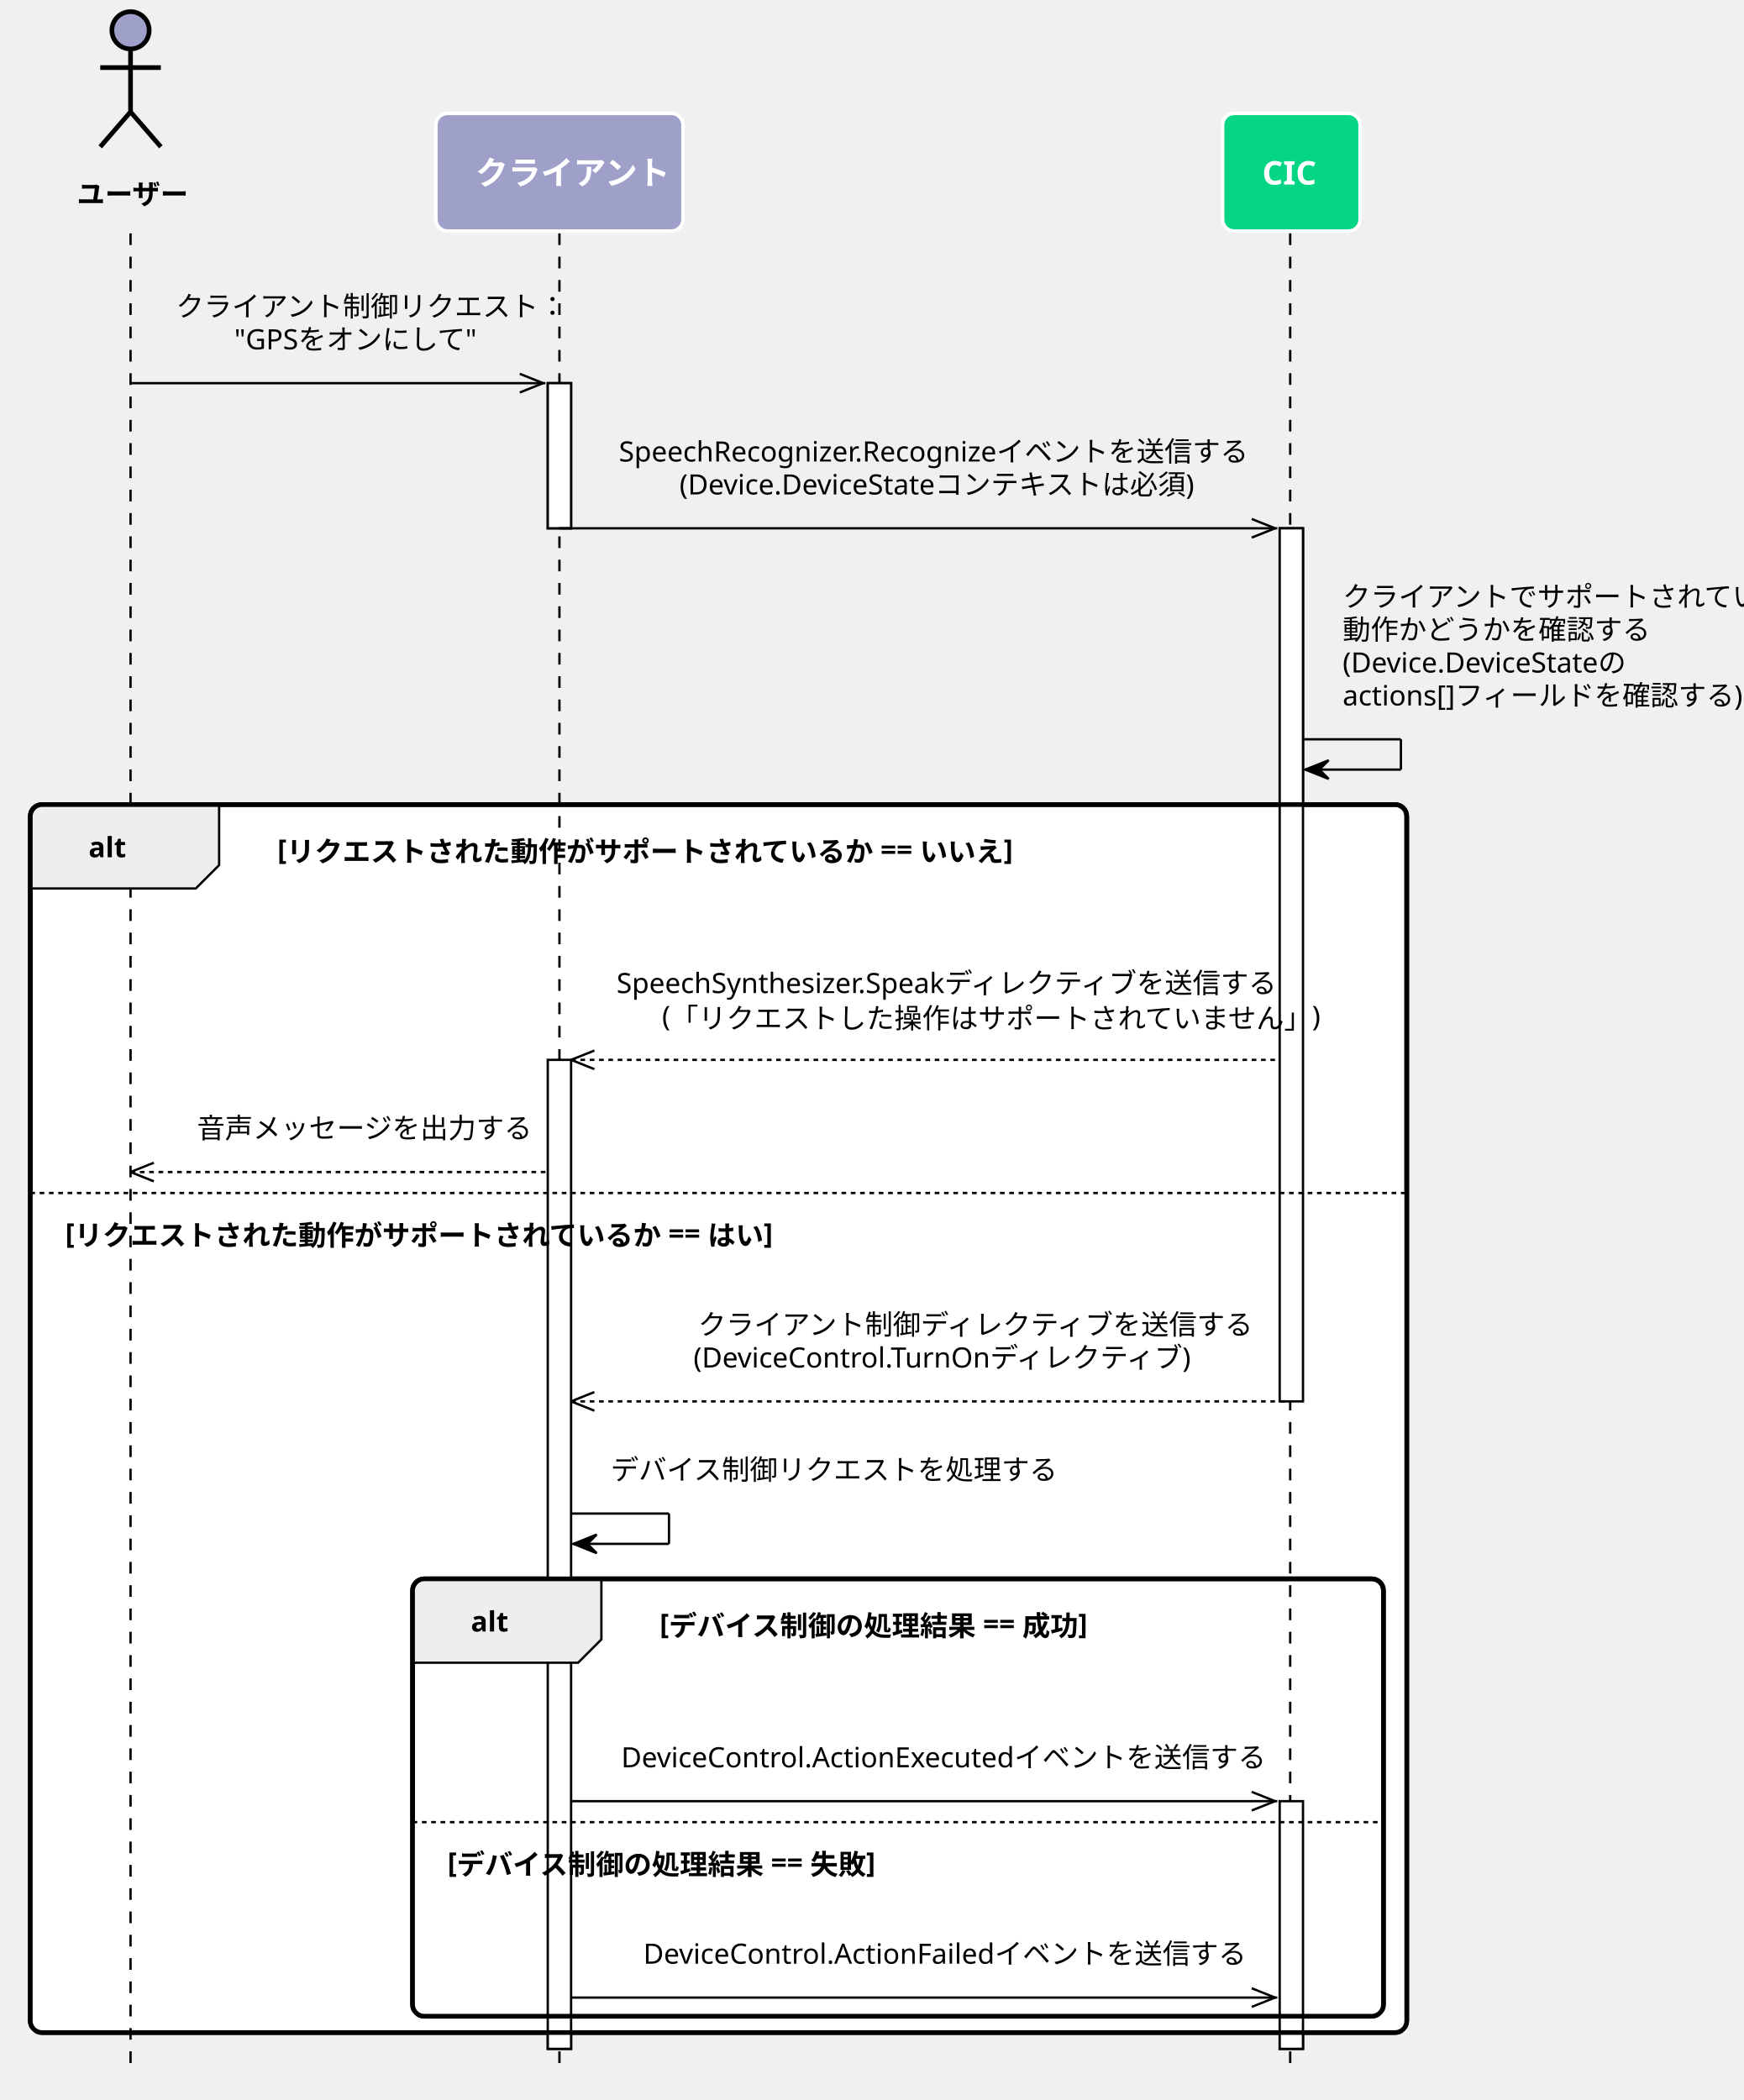
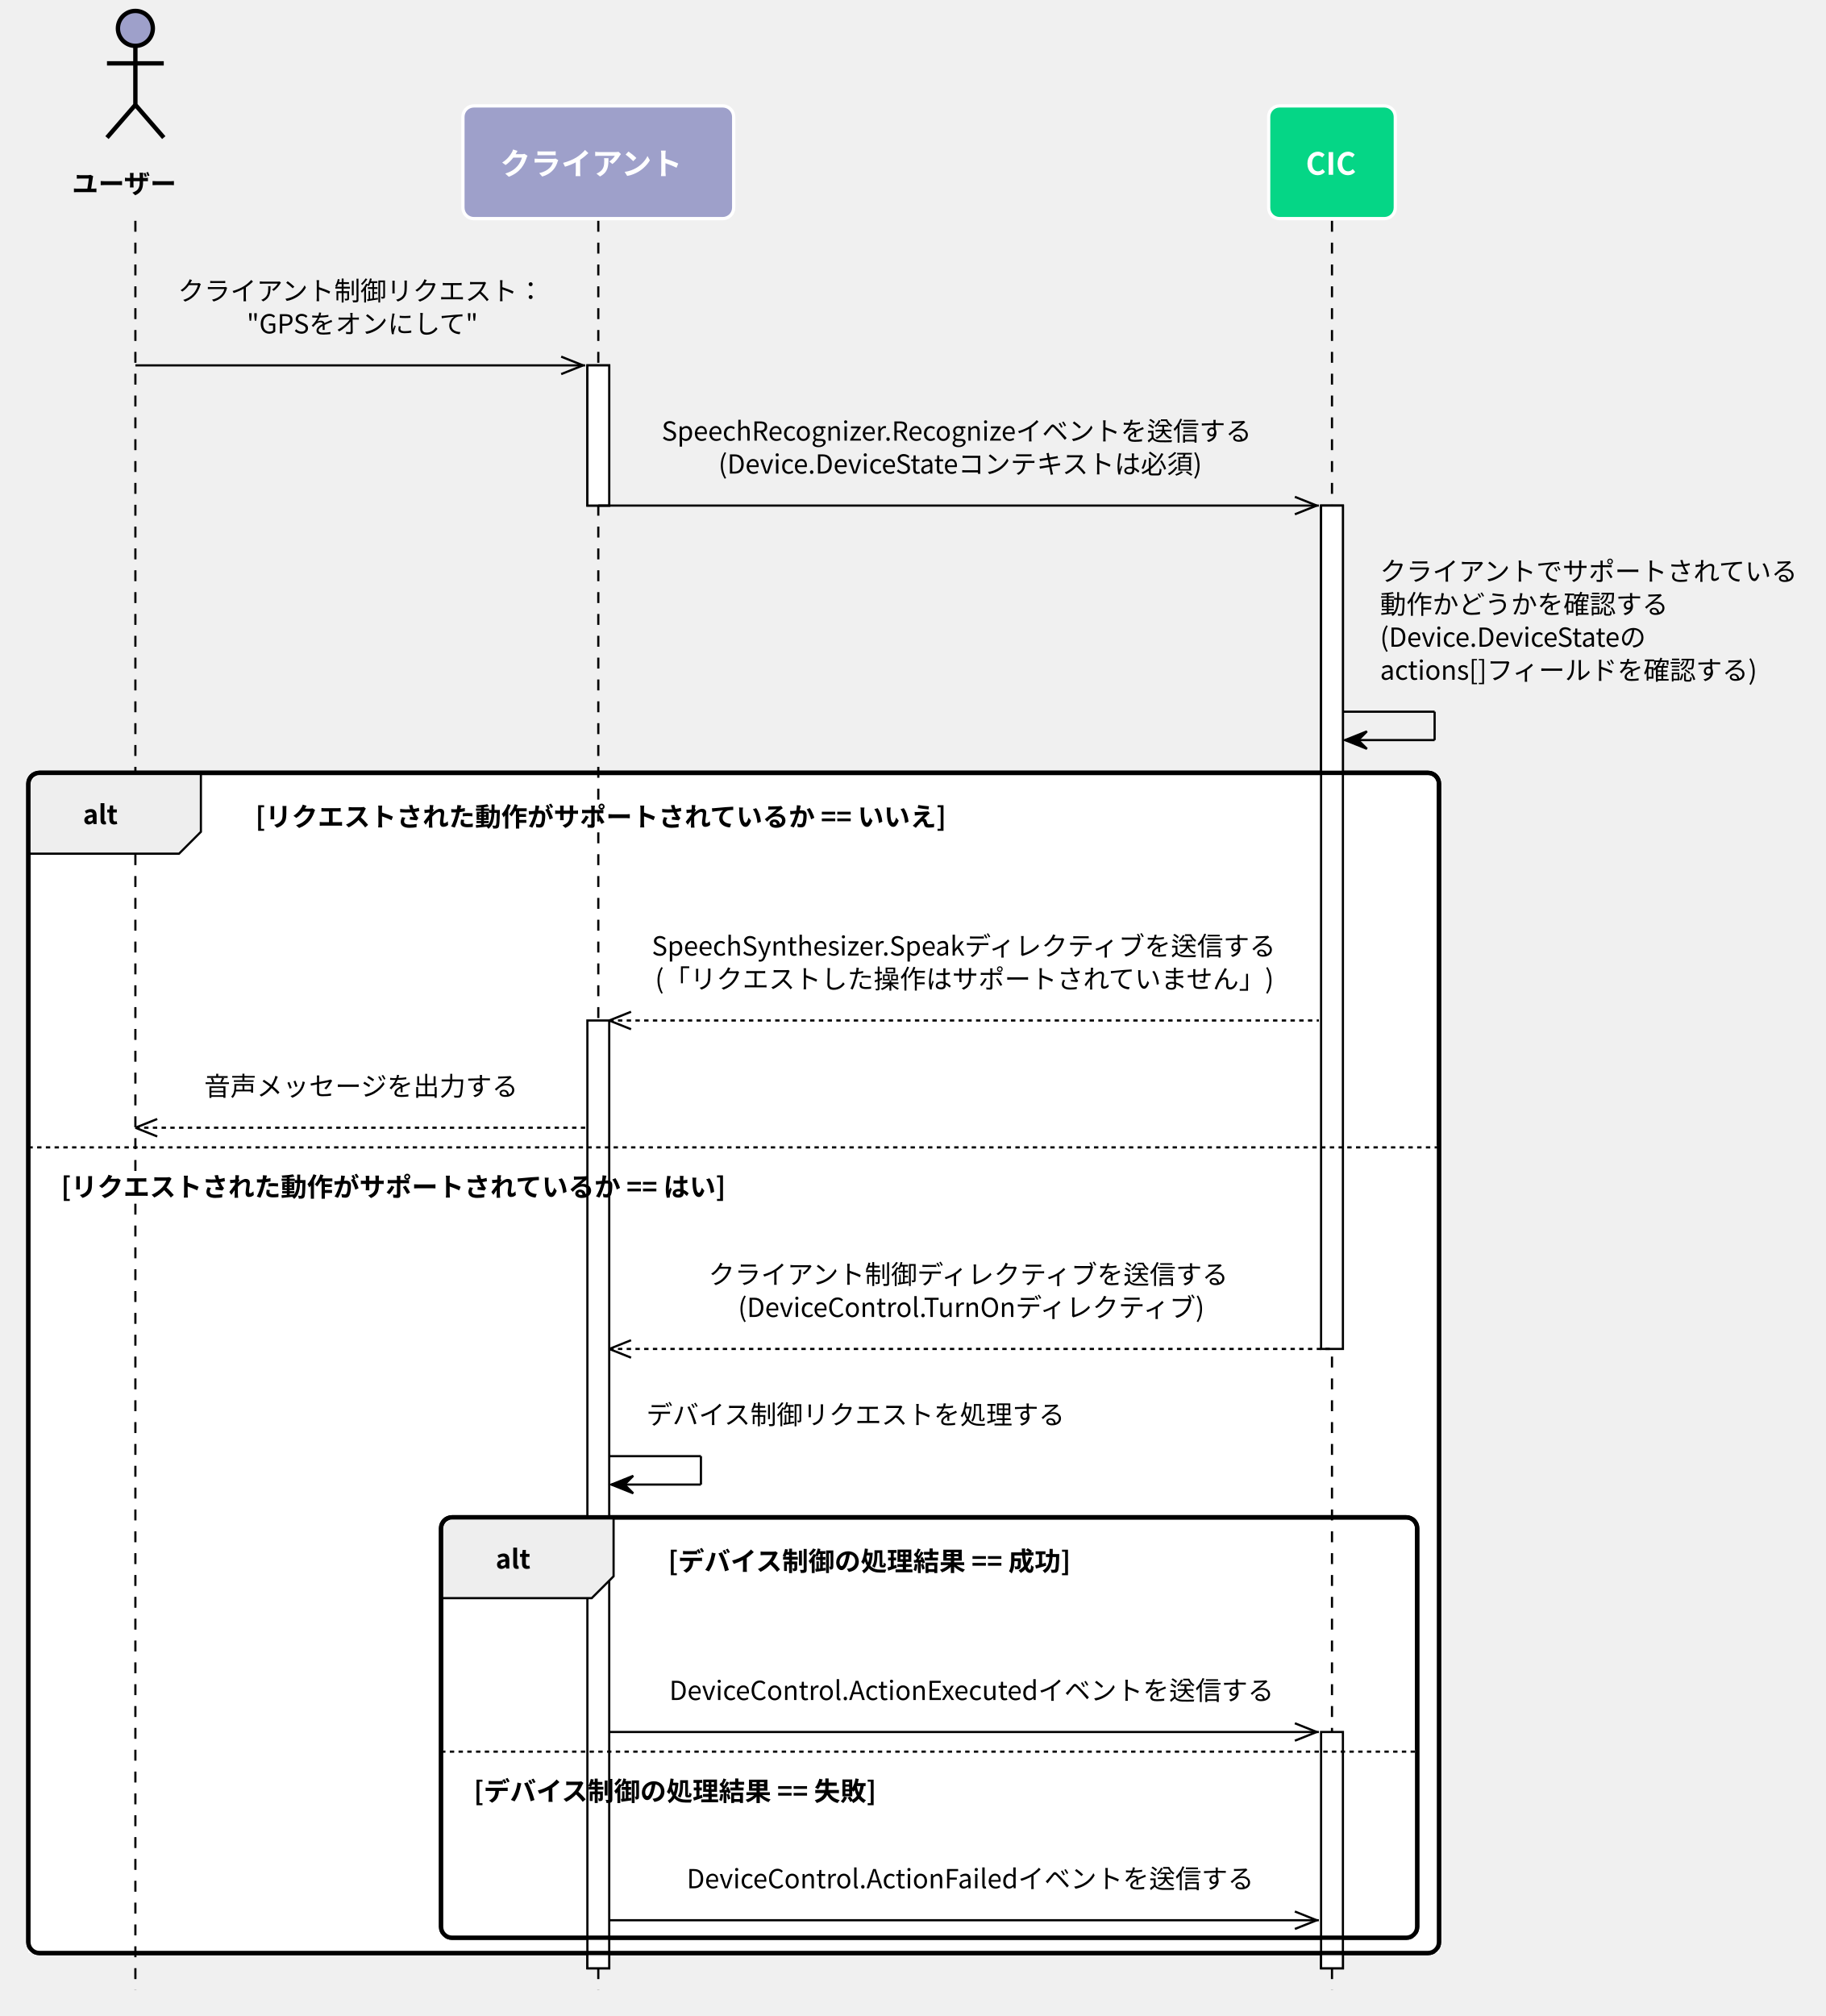
- <svg xmlns="http://www.w3.org/2000/svg" contentScriptType="application/ecmascript" contentStyleType="text/css" height="901px" preserveAspectRatio="none" style="width:748px;height:901px;" version="1.1" viewBox="0 0 748 901" width="748px" zoomAndPan="magnify">
+ <svg xmlns="http://www.w3.org/2000/svg" contentScriptType="application/ecmascript" contentStyleType="text/css" height="923px" preserveAspectRatio="none" style="width:836px;height:923px;" version="1.1" viewBox="0 0 836 923" width="836px" zoomAndPan="magnify">
  <defs />
  <g>
-     <rect fill="#FFFFFF" height="62.266" style="stroke: #000000; stroke-width: 1.0;" width="10" x="235" y="164.398" />
-     <rect fill="#FFFFFF" height="424.328" style="stroke: #000000; stroke-width: 1.0;" width="10" x="235" y="454.727" />
-     <rect fill="#FFFFFF" height="374.594" style="stroke: #000000; stroke-width: 1.0;" width="10" x="549" y="226.664" />
-     <rect fill="#FFFFFF" height="106.266" style="stroke: #000000; stroke-width: 1.0;" width="10" x="549" y="772.789" />
-     <rect fill="#FFFFFF" height="526.859" rx="5" ry="5" style="stroke: #000000; stroke-width: 2.0;" width="590.5" x="13" y="345.195" />
-     <rect fill="#FFFFFF" height="361.195" style="stroke: none; stroke-width: 1.0;" width="590.5" x="13" y="510.859" />
-     <rect fill="#FFFFFF" height="187.664" rx="5" ry="5" style="stroke: #000000; stroke-width: 2.0;" width="416.5" x="177" y="677.391" />
-     <rect fill="#FFFFFF" height="84.266" style="stroke: none; stroke-width: 1.0;" width="416.5" x="177" y="780.789" />
-     <line style="stroke: #000000; stroke-width: 1.0; stroke-dasharray: 5.0,5.0;" x1="56" x2="56" y1="100.133" y2="889.055" />
-     <line style="stroke: #000000; stroke-width: 1.0; stroke-dasharray: 5.0,5.0;" x1="240" x2="240" y1="100.133" y2="889.055" />
-     <line style="stroke: #000000; stroke-width: 1.0; stroke-dasharray: 5.0,5.0;" x1="553.5" x2="553.5" y1="100.133" y2="889.055" />
-     <text fill="#000000" font-family="&quot;Malgun Gothic&quot;, sans-serif" font-size="12" font-weight="bold" lengthAdjust="spacingAndGlyphs" textLength="40" x="33" y="87.602">ユーザー</text>
-     <ellipse cx="56" cy="13" fill="#9EA0CA" rx="8" ry="8" style="stroke: #000000; stroke-width: 2.0;" />
-     <path d="M56,21 L56,48 M43,29 L69,29 M56,48 L43,63 M56,48 L69,63 " fill="none" style="stroke: #000000; stroke-width: 2.0;" />
-     <rect fill="#9EA0CA" height="50.488" rx="5" ry="5" style="stroke: #FFFFFF; stroke-width: 1.5;" width="106" x="187" y="48.645" />
-     <text fill="#FFFFFF" font-family="&quot;Malgun Gothic&quot;, sans-serif" font-size="14" font-weight="bold" lengthAdjust="spacingAndGlyphs" textLength="72" x="204" y="79.18">クライアント</text>
-     <rect fill="#05D686" height="50.488" rx="5" ry="5" style="stroke: #FFFFFF; stroke-width: 1.5;" width="59" x="524.5" y="48.645" />
-     <text fill="#FFFFFF" font-family="&quot;Malgun Gothic&quot;, sans-serif" font-size="14" font-weight="bold" lengthAdjust="spacingAndGlyphs" textLength="25" x="541.5" y="79.18">CIC</text>
-     <rect fill="#FFFFFF" height="62.266" style="stroke: #000000; stroke-width: 1.0;" width="10" x="235" y="164.398" />
-     <rect fill="#FFFFFF" height="424.328" style="stroke: #000000; stroke-width: 1.0;" width="10" x="235" y="454.727" />
-     <rect fill="#FFFFFF" height="374.594" style="stroke: #000000; stroke-width: 1.0;" width="10" x="549" y="226.664" />
-     <rect fill="#FFFFFF" height="106.266" style="stroke: #000000; stroke-width: 1.0;" width="10" x="549" y="772.789" />
-     <line style="stroke: #000000; stroke-width: 1.0;" x1="233" x2="223" y1="164.398" y2="160.398" />
-     <line style="stroke: #000000; stroke-width: 1.0;" x1="233" x2="223" y1="164.398" y2="168.398" />
-     <line style="stroke: #000000; stroke-width: 1.0;" x1="56" x2="234" y1="164.398" y2="164.398" />
-     <text fill="#000000" font-family="&quot;Malgun Gothic&quot;, sans-serif" font-size="12" lengthAdjust="spacingAndGlyphs" textLength="140" x="75.5" y="135.734">クライアント制御リクエスト：</text>
-     <text fill="#000000" font-family="&quot;Malgun Gothic&quot;, sans-serif" font-size="12" lengthAdjust="spacingAndGlyphs" textLength="90" x="100.5" y="149.867">"GPSをオンにして"</text>
-     <line style="stroke: #000000; stroke-width: 1.0;" x1="547" x2="537" y1="226.664" y2="222.664" />
-     <line style="stroke: #000000; stroke-width: 1.0;" x1="547" x2="537" y1="226.664" y2="230.664" />
-     <line style="stroke: #000000; stroke-width: 1.0;" x1="240" x2="548" y1="226.664" y2="226.664" />
-     <text fill="#000000" font-family="&quot;Malgun Gothic&quot;, sans-serif" font-size="12" lengthAdjust="spacingAndGlyphs" textLength="258" x="265.5" y="198">SpeechRecognizer.Recognizeイベントを送信する</text>
-     <text fill="#000000" font-family="&quot;Malgun Gothic&quot;, sans-serif" font-size="12" lengthAdjust="spacingAndGlyphs" textLength="206" x="291.5" y="212.133">(Device.DeviceStateコンテキストは必須)</text>
-     <line style="stroke: #000000; stroke-width: 1.0;" x1="559" x2="601" y1="317.195" y2="317.195" />
-     <line style="stroke: #000000; stroke-width: 1.0;" x1="601" x2="601" y1="317.195" y2="330.195" />
-     <line style="stroke: #000000; stroke-width: 1.0;" x1="560" x2="601" y1="330.195" y2="330.195" />
-     <polygon fill="#000000" points="570,326.195,560,330.195,570,334.195,566,330.195" style="stroke: #000000; stroke-width: 1.0;" />
-     <text fill="#000000" font-family="&quot;Malgun Gothic&quot;, sans-serif" font-size="12" lengthAdjust="spacingAndGlyphs" textLength="160" x="576" y="260.266">クライアントでサポートされている</text>
-     <text fill="#000000" font-family="&quot;Malgun Gothic&quot;, sans-serif" font-size="12" lengthAdjust="spacingAndGlyphs" textLength="110" x="576" y="274.398">動作かどうかを確認する</text>
-     <text fill="#000000" font-family="&quot;Malgun Gothic&quot;, sans-serif" font-size="12" lengthAdjust="spacingAndGlyphs" textLength="122" x="576" y="288.531">(Device.DeviceStateの</text>
-     <text fill="#000000" font-family="&quot;Malgun Gothic&quot;, sans-serif" font-size="12" lengthAdjust="spacingAndGlyphs" textLength="152" x="576" y="302.664">actions[]フィールドを確認する)</text>
-     <path d="M18,345.195 L94,345.195 L94,371.195 L84,381.195 L13,381.195 L13,350.195 " fill="#EEEEEE" style="stroke: #000000; stroke-width: 1.0;" />
-     <rect fill="none" height="526.859" rx="5" ry="5" style="stroke: #000000; stroke-width: 2.0;" width="590.5" x="13" y="345.195" />
-     <text fill="#000000" font-family="&quot;Malgun Gothic&quot;, sans-serif" font-size="12" font-weight="bold" lengthAdjust="spacingAndGlyphs" textLength="16" x="38" y="367.797">alt</text>
-     <text fill="#000000" font-family="&quot;Malgun Gothic&quot;, sans-serif" font-size="12" font-weight="bold" lengthAdjust="spacingAndGlyphs" textLength="276" x="119" y="368.797">[リクエストされた動作がサポートされているか == いいえ]</text>
-     <line style="stroke: #000000; stroke-width: 1.0;" x1="245" x2="255" y1="454.727" y2="450.727" />
-     <line style="stroke: #000000; stroke-width: 1.0;" x1="245" x2="255" y1="454.727" y2="458.727" />
-     <line style="stroke: #000000; stroke-width: 1.0; stroke-dasharray: 2.0,2.0;" x1="245" x2="548" y1="454.727" y2="454.727" />
-     <text fill="#000000" font-family="&quot;Malgun Gothic&quot;, sans-serif" font-size="12" lengthAdjust="spacingAndGlyphs" textLength="265" x="264.5" y="426.062">SpeechSynthesizer.Speakディレクティブを送信する</text>
-     <text fill="#000000" font-family="&quot;Malgun Gothic&quot;, sans-serif" font-size="12" lengthAdjust="spacingAndGlyphs" textLength="226" x="284" y="440.195">(「リクエストした操作はサポートされていません」)</text>
-     <line style="stroke: #000000; stroke-width: 1.0;" x1="56" x2="66" y1="502.859" y2="498.859" />
-     <line style="stroke: #000000; stroke-width: 1.0;" x1="56" x2="66" y1="502.859" y2="506.859" />
-     <line style="stroke: #000000; stroke-width: 1.0; stroke-dasharray: 2.0,2.0;" x1="56" x2="234" y1="502.859" y2="502.859" />
-     <text fill="#000000" font-family="&quot;Malgun Gothic&quot;, sans-serif" font-size="12" lengthAdjust="spacingAndGlyphs" textLength="122" x="84.5" y="488.328">音声メッセージを出力する</text>
-     <line style="stroke: #000000; stroke-width: 1.0; stroke-dasharray: 2.0,2.0;" x1="13" x2="603.5" y1="511.859" y2="511.859" />
-     <text fill="#000000" font-family="&quot;Malgun Gothic&quot;, sans-serif" font-size="12" font-weight="bold" lengthAdjust="spacingAndGlyphs" textLength="266" x="28" y="533.461">[リクエストされた動作がサポートされているか == はい]</text>
-     <line style="stroke: #000000; stroke-width: 1.0;" x1="245" x2="255" y1="601.258" y2="597.258" />
-     <line style="stroke: #000000; stroke-width: 1.0;" x1="245" x2="255" y1="601.258" y2="605.258" />
-     <line style="stroke: #000000; stroke-width: 1.0; stroke-dasharray: 2.0,2.0;" x1="245" x2="553" y1="601.258" y2="601.258" />
-     <text fill="#000000" font-family="&quot;Malgun Gothic&quot;, sans-serif" font-size="12" lengthAdjust="spacingAndGlyphs" textLength="200" x="299.5" y="572.594">クライアント制御ディレクティブを送信する</text>
-     <text fill="#000000" font-family="&quot;Malgun Gothic&quot;, sans-serif" font-size="12" lengthAdjust="spacingAndGlyphs" textLength="204" x="297.5" y="586.727">(DeviceControl.TurnOnディレクティブ)</text>
-     <line style="stroke: #000000; stroke-width: 1.0;" x1="245" x2="287" y1="649.391" y2="649.391" />
-     <line style="stroke: #000000; stroke-width: 1.0;" x1="287" x2="287" y1="649.391" y2="662.391" />
-     <line style="stroke: #000000; stroke-width: 1.0;" x1="246" x2="287" y1="662.391" y2="662.391" />
-     <polygon fill="#000000" points="256,658.391,246,662.391,256,666.391,252,662.391" style="stroke: #000000; stroke-width: 1.0;" />
-     <text fill="#000000" font-family="&quot;Malgun Gothic&quot;, sans-serif" font-size="12" lengthAdjust="spacingAndGlyphs" textLength="162" x="262" y="634.859">デバイス制御リクエストを処理する</text>
-     <path d="M182,677.391 L258,677.391 L258,703.391 L248,713.391 L177,713.391 L177,682.391 " fill="#EEEEEE" style="stroke: #000000; stroke-width: 1.0;" />
-     <rect fill="none" height="187.664" rx="5" ry="5" style="stroke: #000000; stroke-width: 2.0;" width="416.5" x="177" y="677.391" />
-     <text fill="#000000" font-family="&quot;Malgun Gothic&quot;, sans-serif" font-size="12" font-weight="bold" lengthAdjust="spacingAndGlyphs" textLength="16" x="202" y="699.992">alt</text>
-     <text fill="#000000" font-family="&quot;Malgun Gothic&quot;, sans-serif" font-size="12" font-weight="bold" lengthAdjust="spacingAndGlyphs" textLength="168" x="283" y="700.992">[デバイス制御の処理結果 == 成功]</text>
-     <line style="stroke: #000000; stroke-width: 1.0;" x1="547" x2="537" y1="772.789" y2="768.789" />
-     <line style="stroke: #000000; stroke-width: 1.0;" x1="547" x2="537" y1="772.789" y2="776.789" />
-     <line style="stroke: #000000; stroke-width: 1.0;" x1="245" x2="548" y1="772.789" y2="772.789" />
-     <text fill="#000000" font-family="&quot;Malgun Gothic&quot;, sans-serif" font-size="12" lengthAdjust="spacingAndGlyphs" textLength="261" x="266.5" y="758.258">DeviceControl.ActionExecutedイベントを送信する</text>
-     <line style="stroke: #000000; stroke-width: 1.0; stroke-dasharray: 2.0,2.0;" x1="177" x2="593.5" y1="781.789" y2="781.789" />
-     <text fill="#000000" font-family="&quot;Malgun Gothic&quot;, sans-serif" font-size="12" font-weight="bold" lengthAdjust="spacingAndGlyphs" textLength="168" x="192" y="803.391">[デバイス制御の処理結果 == 失敗]</text>
-     <line style="stroke: #000000; stroke-width: 1.0;" x1="547" x2="537" y1="857.055" y2="853.055" />
-     <line style="stroke: #000000; stroke-width: 1.0;" x1="547" x2="537" y1="857.055" y2="861.055" />
-     <line style="stroke: #000000; stroke-width: 1.0;" x1="245" x2="548" y1="857.055" y2="857.055" />
-     <text fill="#000000" font-family="&quot;Malgun Gothic&quot;, sans-serif" font-size="12" lengthAdjust="spacingAndGlyphs" textLength="242" x="276" y="842.523">DeviceControl.ActionFailedイベントを送信する</text>
+     <rect fill="#FFFFFF" height="64.188" style="stroke: #000000; stroke-width: 1.0;" width="10" x="269" y="167.281" />
+     <rect fill="#FFFFFF" height="433.938" style="stroke: #000000; stroke-width: 1.0;" width="10" x="269" y="467.219" />
+     <rect fill="#FFFFFF" height="386.125" style="stroke: #000000; stroke-width: 1.0;" width="10" x="605" y="231.469" />
+     <rect fill="#FFFFFF" height="108.188" style="stroke: #000000; stroke-width: 1.0;" width="10" x="605" y="792.969" />
+     <rect fill="#FFFFFF" height="540.312" rx="5" ry="5" style="stroke: #000000; stroke-width: 2.0;" width="646" x="13" y="353.844" />
+     <rect fill="#FFFFFF" height="369.844" style="stroke: none; stroke-width: 1.0;" width="646" x="13" y="524.312" />
+     <rect fill="#FFFFFF" height="192.469" rx="5" ry="5" style="stroke: #000000; stroke-width: 2.0;" width="447" x="202" y="694.688" />
+     <rect fill="#FFFFFF" height="86.188" style="stroke: none; stroke-width: 1.0;" width="447" x="202" y="800.969" />
+     <line style="stroke: #000000; stroke-width: 1.0; stroke-dasharray: 5.0,5.0;" x1="62" x2="62" y1="101.094" y2="911.156" />
+     <line style="stroke: #000000; stroke-width: 1.0; stroke-dasharray: 5.0,5.0;" x1="274" x2="274" y1="101.094" y2="911.156" />
+     <line style="stroke: #000000; stroke-width: 1.0; stroke-dasharray: 5.0,5.0;" x1="610" x2="610" y1="101.094" y2="911.156" />
+     <text fill="#000000" font-family="Noto Sans CJK KR" font-size="12" font-weight="bold" lengthAdjust="spacingAndGlyphs" textLength="52" x="33" y="88.457">ユーザー</text>
+     <ellipse cx="62" cy="13" fill="#9EA0CA" rx="8" ry="8" style="stroke: #000000; stroke-width: 2.0;" />
+     <path d="M62,21 L62,48 M49,29 L75,29 M62,48 L49,63 M62,48 L75,63 " fill="none" style="stroke: #000000; stroke-width: 2.0;" />
+     <rect fill="#9EA0CA" height="51.609" rx="5" ry="5" style="stroke: #FFFFFF; stroke-width: 1.5;" width="124" x="212" y="48.484" />
+     <text fill="#FFFFFF" font-family="Noto Sans CJK KR" font-size="14" font-weight="bold" lengthAdjust="spacingAndGlyphs" textLength="90" x="229" y="80.018">クライアント</text>
+     <rect fill="#05D686" height="51.609" rx="5" ry="5" style="stroke: #FFFFFF; stroke-width: 1.5;" width="58" x="581" y="48.484" />
+     <text fill="#FFFFFF" font-family="Noto Sans CJK KR" font-size="14" font-weight="bold" lengthAdjust="spacingAndGlyphs" textLength="24" x="598" y="80.018">CIC</text>
+     <rect fill="#FFFFFF" height="64.188" style="stroke: #000000; stroke-width: 1.0;" width="10" x="269" y="167.281" />
+     <rect fill="#FFFFFF" height="433.938" style="stroke: #000000; stroke-width: 1.0;" width="10" x="269" y="467.219" />
+     <rect fill="#FFFFFF" height="386.125" style="stroke: #000000; stroke-width: 1.0;" width="10" x="605" y="231.469" />
+     <rect fill="#FFFFFF" height="108.188" style="stroke: #000000; stroke-width: 1.0;" width="10" x="605" y="792.969" />
+     <line style="stroke: #000000; stroke-width: 1.0;" x1="267" x2="257" y1="167.281" y2="163.281" />
+     <line style="stroke: #000000; stroke-width: 1.0;" x1="267" x2="257" y1="167.281" y2="171.281" />
+     <line style="stroke: #000000; stroke-width: 1.0;" x1="62" x2="268" y1="167.281" y2="167.281" />
+     <text fill="#000000" font-family="Noto Sans CJK KR" font-size="12" lengthAdjust="spacingAndGlyphs" textLength="168" x="81.5" y="137.551">クライアント制御リクエスト：</text>
+     <text fill="#000000" font-family="Noto Sans CJK KR" font-size="12" lengthAdjust="spacingAndGlyphs" textLength="105" x="113" y="152.644">"GPSをオンにして"</text>
+     <line style="stroke: #000000; stroke-width: 1.0;" x1="603" x2="593" y1="231.469" y2="227.469" />
+     <line style="stroke: #000000; stroke-width: 1.0;" x1="603" x2="593" y1="231.469" y2="235.469" />
+     <line style="stroke: #000000; stroke-width: 1.0;" x1="274" x2="604" y1="231.469" y2="231.469" />
+     <text fill="#000000" font-family="Noto Sans CJK KR" font-size="12" lengthAdjust="spacingAndGlyphs" textLength="273" x="303" y="201.738">SpeechRecognizer.Recognizeイベントを送信する</text>
+     <text fill="#000000" font-family="Noto Sans CJK KR" font-size="12" lengthAdjust="spacingAndGlyphs" textLength="221" x="329" y="216.832">(Device.DeviceStateコンテキストは必須)</text>
+     <line style="stroke: #000000; stroke-width: 1.0;" x1="615" x2="657" y1="325.844" y2="325.844" />
+     <line style="stroke: #000000; stroke-width: 1.0;" x1="657" x2="657" y1="325.844" y2="338.844" />
+     <line style="stroke: #000000; stroke-width: 1.0;" x1="616" x2="657" y1="338.844" y2="338.844" />
+     <polygon fill="#000000" points="626,334.844,616,338.844,626,342.844,622,338.844" style="stroke: #000000; stroke-width: 1.0;" />
+     <text fill="#000000" font-family="Noto Sans CJK KR" font-size="12" lengthAdjust="spacingAndGlyphs" textLength="192" x="632" y="265.926">クライアントでサポートされている</text>
+     <text fill="#000000" font-family="Noto Sans CJK KR" font-size="12" lengthAdjust="spacingAndGlyphs" textLength="132" x="632" y="281.019">動作かどうかを確認する</text>
+     <text fill="#000000" font-family="Noto Sans CJK KR" font-size="12" lengthAdjust="spacingAndGlyphs" textLength="121" x="632" y="296.113">(Device.DeviceStateの</text>
+     <text fill="#000000" font-family="Noto Sans CJK KR" font-size="12" lengthAdjust="spacingAndGlyphs" textLength="170" x="632" y="311.207">actions[]フィールドを確認する)</text>
+     <path d="M18,353.844 L92,353.844 L92,380.844 L82,390.844 L13,390.844 L13,358.844 " fill="#EEEEEE" style="stroke: #000000; stroke-width: 1.0;" />
+     <rect fill="none" height="540.312" rx="5" ry="5" style="stroke: #000000; stroke-width: 2.0;" width="646" x="13" y="353.844" />
+     <text fill="#000000" font-family="Noto Sans CJK KR" font-size="12" font-weight="bold" lengthAdjust="spacingAndGlyphs" textLength="14" x="38" y="377.301">alt</text>
+     <text fill="#000000" font-family="Noto Sans CJK KR" font-size="12" font-weight="bold" lengthAdjust="spacingAndGlyphs" textLength="340" x="117" y="378.301">[リクエストされた動作がサポートされているか == いいえ]</text>
+     <line style="stroke: #000000; stroke-width: 1.0;" x1="279" x2="289" y1="467.219" y2="463.219" />
+     <line style="stroke: #000000; stroke-width: 1.0;" x1="279" x2="289" y1="467.219" y2="471.219" />
+     <line style="stroke: #000000; stroke-width: 1.0; stroke-dasharray: 2.0,2.0;" x1="279" x2="604" y1="467.219" y2="467.219" />
+     <text fill="#000000" font-family="Noto Sans CJK KR" font-size="12" lengthAdjust="spacingAndGlyphs" textLength="287" x="298.5" y="437.488">SpeechSynthesizer.Speakディレクティブを送信する</text>
+     <text fill="#000000" font-family="Noto Sans CJK KR" font-size="12" lengthAdjust="spacingAndGlyphs" textLength="284" x="300" y="452.582">(「リクエストした操作はサポートされていません」)</text>
+     <line style="stroke: #000000; stroke-width: 1.0;" x1="62" x2="72" y1="516.312" y2="512.312" />
+     <line style="stroke: #000000; stroke-width: 1.0;" x1="62" x2="72" y1="516.312" y2="520.312" />
+     <line style="stroke: #000000; stroke-width: 1.0; stroke-dasharray: 2.0,2.0;" x1="62" x2="268" y1="516.312" y2="516.312" />
+     <text fill="#000000" font-family="Noto Sans CJK KR" font-size="12" lengthAdjust="spacingAndGlyphs" textLength="144" x="93.5" y="501.676">音声メッセージを出力する</text>
+     <line style="stroke: #000000; stroke-width: 1.0; stroke-dasharray: 2.0,2.0;" x1="13" x2="659" y1="525.312" y2="525.312" />
+     <text fill="#000000" font-family="Noto Sans CJK KR" font-size="12" font-weight="bold" lengthAdjust="spacingAndGlyphs" textLength="327" x="28" y="547.769">[リクエストされた動作がサポートされているか == はい]</text>
+     <line style="stroke: #000000; stroke-width: 1.0;" x1="279" x2="289" y1="617.594" y2="613.594" />
+     <line style="stroke: #000000; stroke-width: 1.0;" x1="279" x2="289" y1="617.594" y2="621.594" />
+     <line style="stroke: #000000; stroke-width: 1.0; stroke-dasharray: 2.0,2.0;" x1="279" x2="609" y1="617.594" y2="617.594" />
+     <text fill="#000000" font-family="Noto Sans CJK KR" font-size="12" lengthAdjust="spacingAndGlyphs" textLength="240" x="324.5" y="587.863">クライアント制御ディレクティブを送信する</text>
+     <text fill="#000000" font-family="Noto Sans CJK KR" font-size="12" lengthAdjust="spacingAndGlyphs" textLength="213" x="338" y="602.957">(DeviceControl.TurnOnディレクティブ)</text>
+     <line style="stroke: #000000; stroke-width: 1.0;" x1="279" x2="321" y1="666.688" y2="666.688" />
+     <line style="stroke: #000000; stroke-width: 1.0;" x1="321" x2="321" y1="666.688" y2="679.688" />
+     <line style="stroke: #000000; stroke-width: 1.0;" x1="280" x2="321" y1="679.688" y2="679.688" />
+     <polygon fill="#000000" points="290,675.688,280,679.688,290,683.688,286,679.688" style="stroke: #000000; stroke-width: 1.0;" />
+     <text fill="#000000" font-family="Noto Sans CJK KR" font-size="12" lengthAdjust="spacingAndGlyphs" textLength="192" x="296" y="652.051">デバイス制御リクエストを処理する</text>
+     <path d="M207,694.688 L281,694.688 L281,721.688 L271,731.688 L202,731.688 L202,699.688 " fill="#EEEEEE" style="stroke: #000000; stroke-width: 1.0;" />
+     <rect fill="none" height="192.469" rx="5" ry="5" style="stroke: #000000; stroke-width: 2.0;" width="447" x="202" y="694.688" />
+     <text fill="#000000" font-family="Noto Sans CJK KR" font-size="12" font-weight="bold" lengthAdjust="spacingAndGlyphs" textLength="14" x="227" y="718.144">alt</text>
+     <text fill="#000000" font-family="Noto Sans CJK KR" font-size="12" font-weight="bold" lengthAdjust="spacingAndGlyphs" textLength="197" x="306" y="719.144">[デバイス制御の処理結果 == 成功]</text>
+     <line style="stroke: #000000; stroke-width: 1.0;" x1="603" x2="593" y1="792.969" y2="788.969" />
+     <line style="stroke: #000000; stroke-width: 1.0;" x1="603" x2="593" y1="792.969" y2="796.969" />
+     <line style="stroke: #000000; stroke-width: 1.0;" x1="279" x2="604" y1="792.969" y2="792.969" />
+     <text fill="#000000" font-family="Noto Sans CJK KR" font-size="12" lengthAdjust="spacingAndGlyphs" textLength="271" x="306.5" y="778.332">DeviceControl.ActionExecutedイベントを送信する</text>
+     <line style="stroke: #000000; stroke-width: 1.0; stroke-dasharray: 2.0,2.0;" x1="202" x2="649" y1="801.969" y2="801.969" />
+     <text fill="#000000" font-family="Noto Sans CJK KR" font-size="12" font-weight="bold" lengthAdjust="spacingAndGlyphs" textLength="197" x="217" y="824.426">[デバイス制御の処理結果 == 失敗]</text>
+     <line style="stroke: #000000; stroke-width: 1.0;" x1="603" x2="593" y1="879.156" y2="875.156" />
+     <line style="stroke: #000000; stroke-width: 1.0;" x1="603" x2="593" y1="879.156" y2="883.156" />
+     <line style="stroke: #000000; stroke-width: 1.0;" x1="279" x2="604" y1="879.156" y2="879.156" />
+     <text fill="#000000" font-family="Noto Sans CJK KR" font-size="12" lengthAdjust="spacingAndGlyphs" textLength="255" x="314.5" y="864.519">DeviceControl.ActionFailedイベントを送信する</text>
  </g>
</svg>
